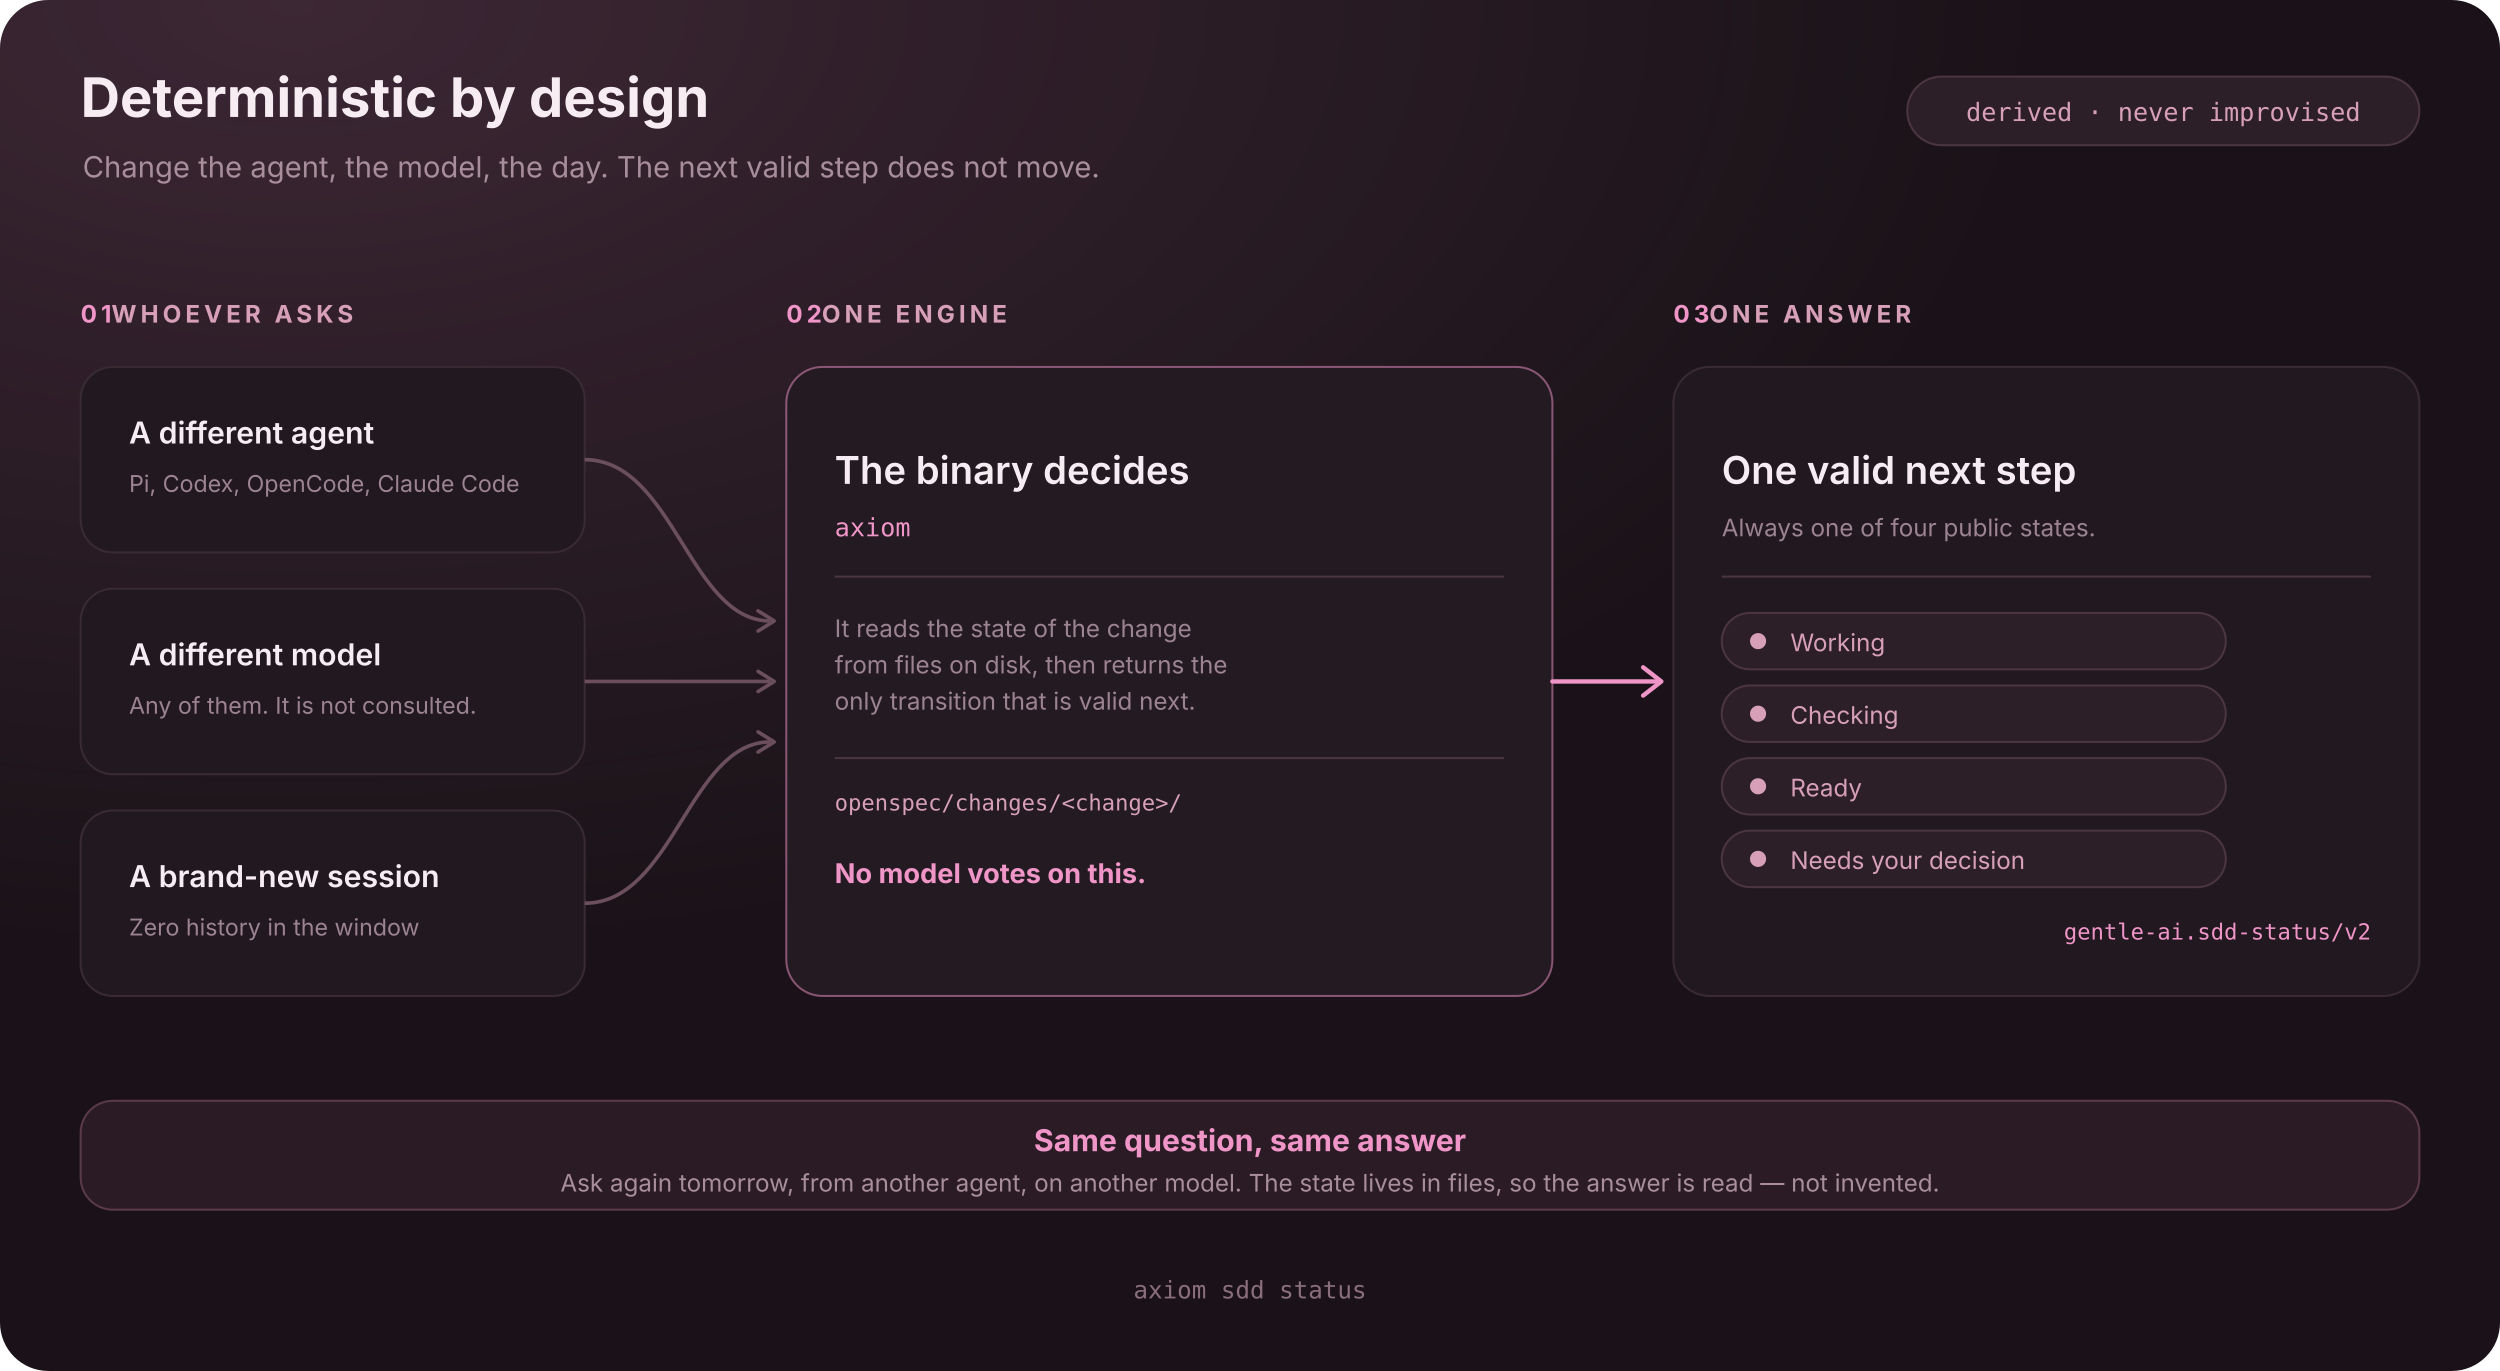
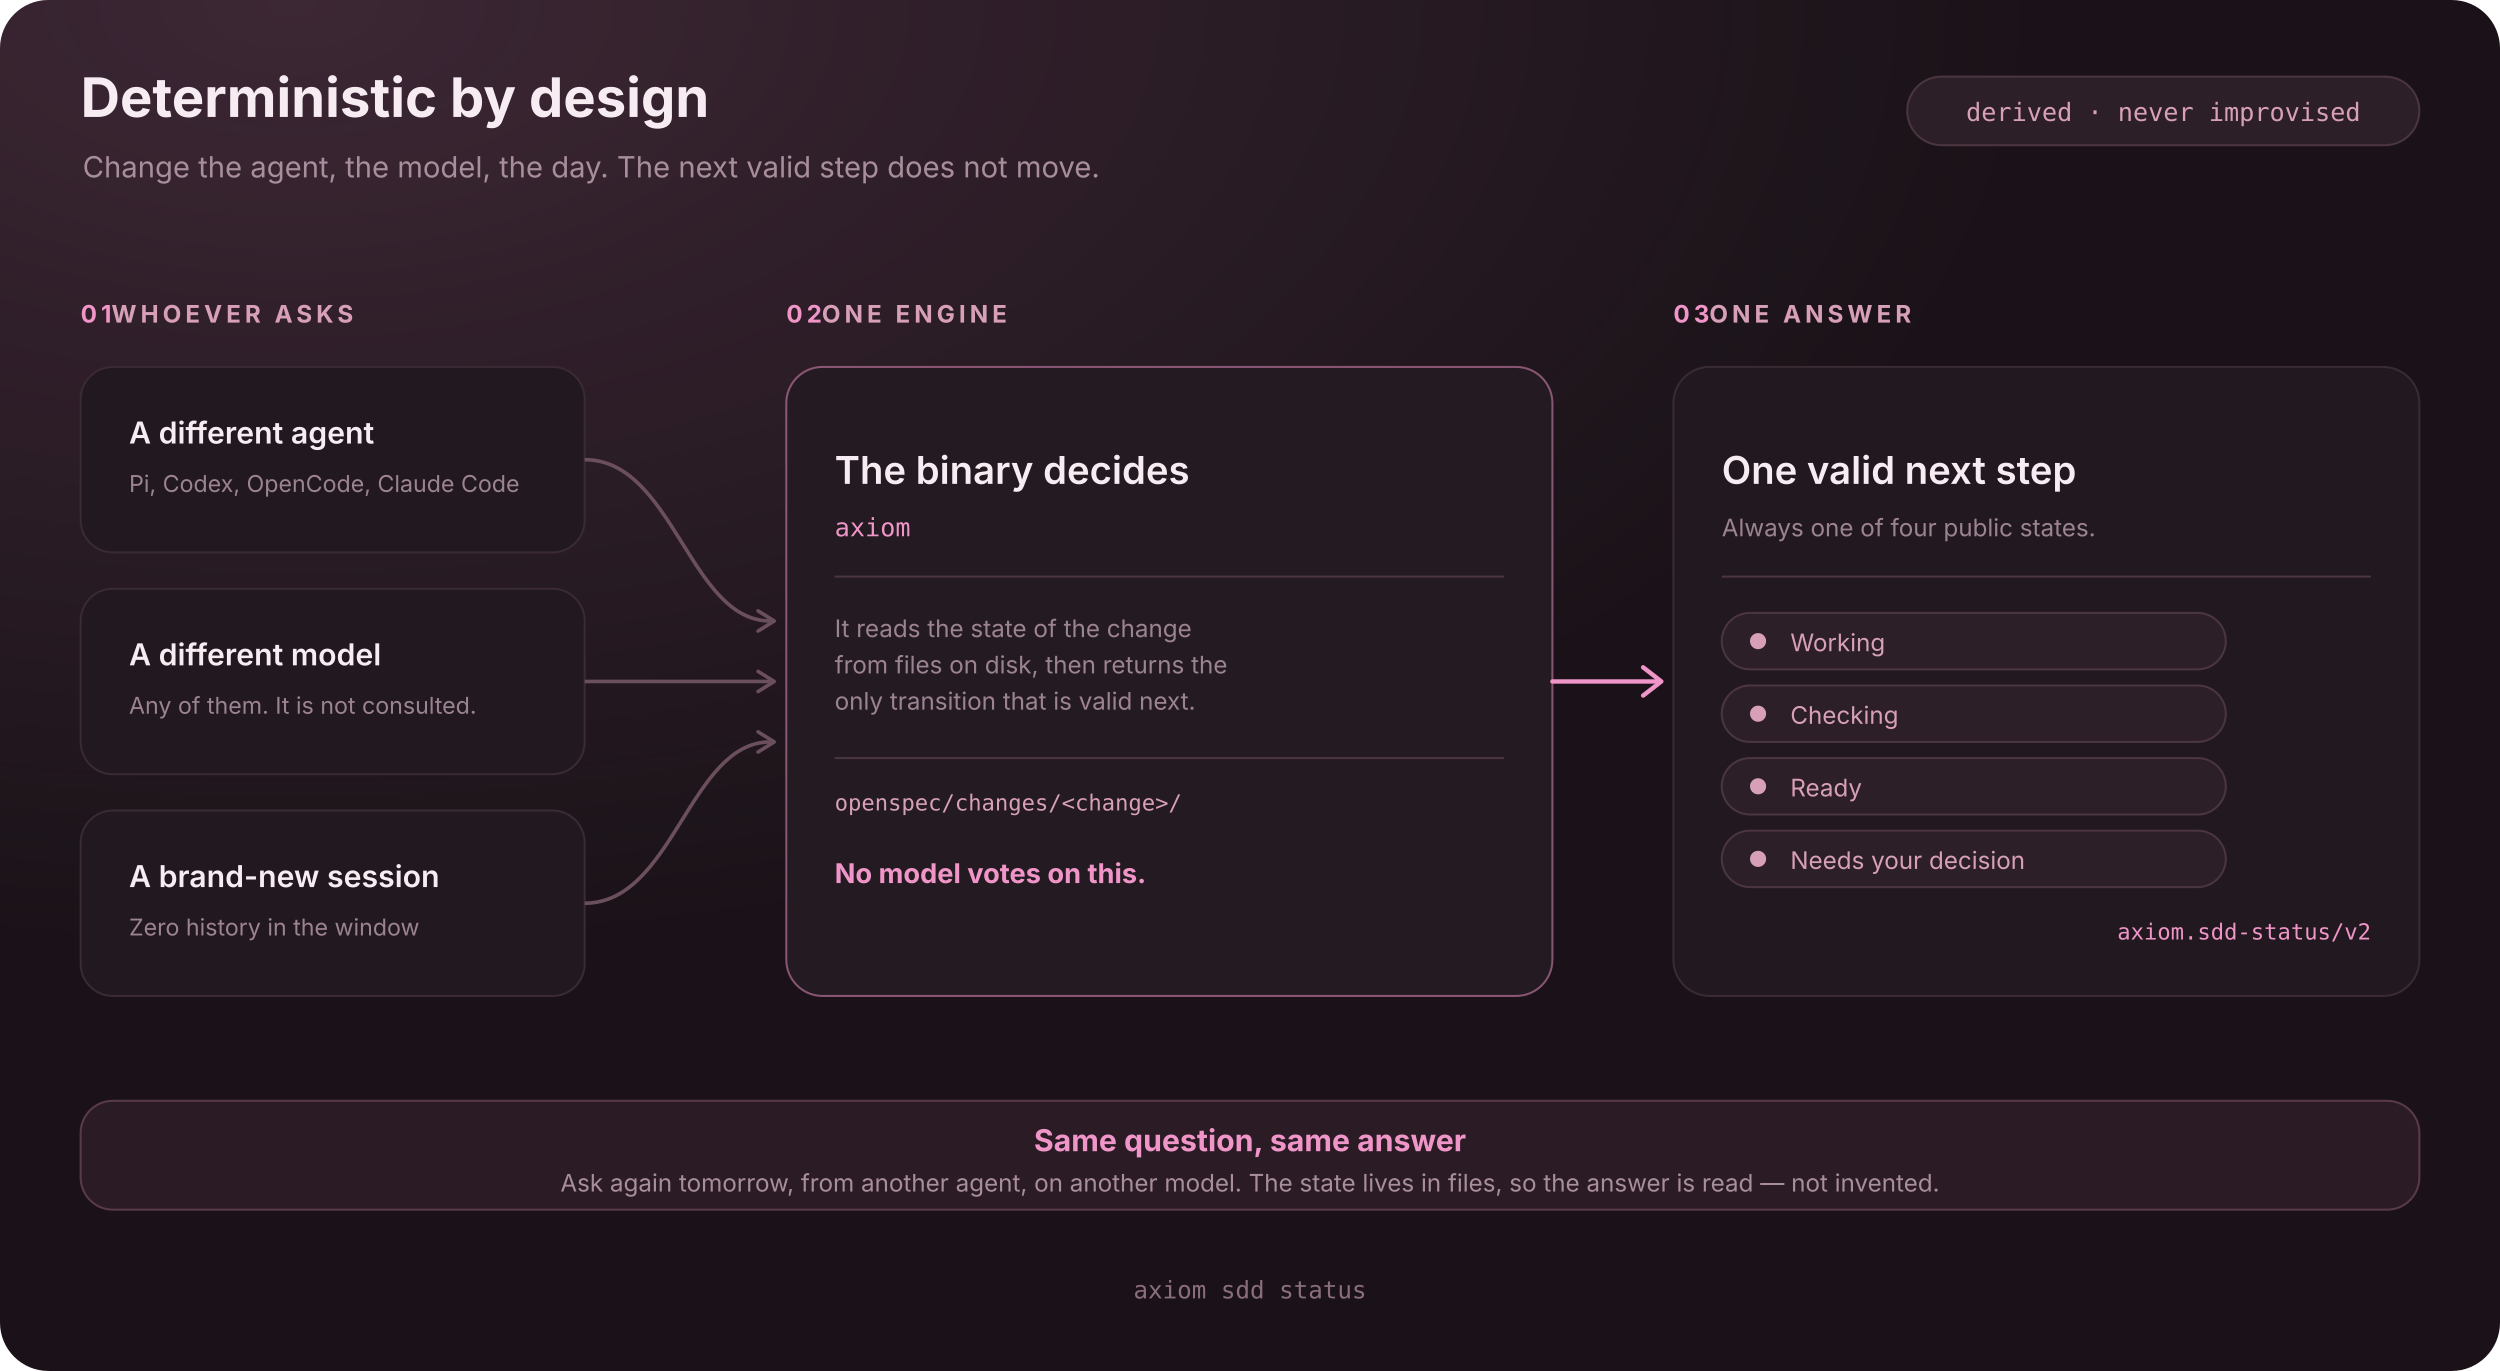
<svg xmlns="http://www.w3.org/2000/svg" viewBox="0 0 1240 680" width="1240" height="680" role="img" aria-labelledby="detTitle detDesc" font-family="ui-sans-serif, -apple-system, BlinkMacSystemFont, 'Segoe UI', Inter, Helvetica, Arial, sans-serif">
  <defs>
    <radialGradient id="detAmbient" cx="12%" cy="0%" r="70%">
      <stop offset="0%" stop-color="#F095C8" stop-opacity="0.16" />
      <stop offset="100%" stop-color="#F095C8" stop-opacity="0" />
    </radialGradient>
  </defs>
  <rect width="1240" height="680" rx="24" fill="#1A1218" />
  <rect width="1240" height="680" rx="24" fill="url(#detAmbient)" />
  <text x="40" y="58" font-size="27" font-weight="700" fill="#F7ECF2">Deterministic by design</text>
  <text x="41" y="88" font-size="14.5" fill="#A88E9B">Change the agent, the model, the day. The next valid step does not move.</text>
  <rect x="946" y="38" width="254" height="34" rx="17" fill="#2C1F27" stroke="#4A3540" />
  <text x="1073" y="60" font-size="12.5" text-anchor="middle" fill="#D7A0B8" font-family="ui-monospace, SFMono-Regular, Menlo, Consolas, monospace">derived · never improvised</text>
  <text x="40" y="160" font-size="12" font-weight="700" letter-spacing="2" fill="#D7A0B8">
    <tspan fill="#F095C8" opacity="0.5">01 </tspan>WHOEVER ASKS</text>
  <text x="390" y="160" font-size="12" font-weight="700" letter-spacing="2" fill="#D7A0B8">
    <tspan fill="#F095C8" opacity="0.5">02 </tspan>ONE ENGINE</text>
  <text x="830" y="160" font-size="12" font-weight="700" letter-spacing="2" fill="#D7A0B8">
    <tspan fill="#F095C8" opacity="0.5">03 </tspan>ONE ANSWER</text>
  <rect x="40" y="182" width="250" height="92" rx="16" fill="#221820" stroke="#392A33" />
  <text x="64" y="220" font-size="15" font-weight="600" fill="#F7ECF2">A different agent</text>
  <text x="64" y="244" font-size="11.5" fill="#9C8391">Pi, Codex, OpenCode, Claude Code</text>
  <rect x="40" y="292" width="250" height="92" rx="16" fill="#221820" stroke="#392A33" />
  <text x="64" y="330" font-size="15" font-weight="600" fill="#F7ECF2">A different model</text>
  <text x="64" y="354" font-size="11.5" fill="#9C8391">Any of them. It is not consulted.</text>
  <rect x="40" y="402" width="250" height="92" rx="16" fill="#221820" stroke="#392A33" />
  <text x="64" y="440" font-size="15" font-weight="600" fill="#F7ECF2">A brand-new session</text>
  <text x="64" y="464" font-size="11.5" fill="#9C8391">Zero history in the window</text>
  <path d="M290 228 C 334 228, 342 308, 382 308" fill="none" stroke="#6B4F5D" stroke-width="1.8" />
  <path d="M376 303 L384 308 L376 313" fill="none" stroke="#6B4F5D" stroke-width="1.8" stroke-linecap="round" stroke-linejoin="round" />
  <path d="M290 338 L382 338" fill="none" stroke="#6B4F5D" stroke-width="1.8" />
  <path d="M376 333 L384 338 L376 343" fill="none" stroke="#6B4F5D" stroke-width="1.8" stroke-linecap="round" stroke-linejoin="round" />
  <path d="M290 448 C 334 448, 342 368, 382 368" fill="none" stroke="#6B4F5D" stroke-width="1.8" />
  <path d="M376 363 L384 368 L376 373" fill="none" stroke="#6B4F5D" stroke-width="1.8" stroke-linecap="round" stroke-linejoin="round" />
  <rect x="390" y="182" width="380" height="312" rx="18" fill="#241A22" stroke="#F095C8" stroke-opacity="0.5" />
  <text x="414" y="240" font-size="19" font-weight="600" fill="#F7ECF2">The binary decides</text>
  <text x="414" y="266" font-size="12.5" fill="#F095C8" font-family="ui-monospace, SFMono-Regular, Menlo, Consolas, monospace">axiom</text>
  <line x1="414" y1="286" x2="746" y2="286" stroke="#4A3540" />
  <text x="414" y="316" font-size="12" fill="#9C8391">It reads the state of the change</text>
  <text x="414" y="334" font-size="12" fill="#9C8391">from files on disk, then returns the</text>
  <text x="414" y="352" font-size="12" fill="#9C8391">only transition that is valid next.</text>
  <line x1="414" y1="376" x2="746" y2="376" stroke="#4A3540" />
  <text x="414" y="402" font-size="11" fill="#D7A0B8" font-family="ui-monospace, SFMono-Regular, Menlo, Consolas, monospace">openspec/changes/&lt;change&gt;/</text>
  <text x="414" y="438" font-size="13.5" font-weight="700" fill="#F095C8">No model votes on this.</text>
  <path d="M770 338 L822 338" stroke="#F095C8" stroke-width="2.2" stroke-linecap="round" />
  <path d="M815 331 L824 338 L815 345" fill="none" stroke="#F095C8" stroke-width="2.2" stroke-linecap="round" stroke-linejoin="round" />
  <rect x="830" y="182" width="370" height="312" rx="18" fill="#221820" stroke="#392A33" />
  <text x="854" y="240" font-size="19" font-weight="600" fill="#F7ECF2">One valid next step</text>
  <text x="854" y="266" font-size="12" fill="#9C8391">Always one of four public states.</text>
  <line x1="854" y1="286" x2="1176" y2="286" stroke="#4A3540" />
  <rect x="854" y="304" width="250" height="28" rx="14" fill="#2C1F27" stroke="#4A3540" />
  <circle cx="872" cy="318" r="4" fill="#D7A0B8" />
  <text x="888" y="323" font-size="12" fill="#D7A0B8">Working</text>
  <rect x="854" y="340" width="250" height="28" rx="14" fill="#2C1F27" stroke="#4A3540" />
  <circle cx="872" cy="354" r="4" fill="#D7A0B8" />
  <text x="888" y="359" font-size="12" fill="#D7A0B8">Checking</text>
  <rect x="854" y="376" width="250" height="28" rx="14" fill="#2C1F27" stroke="#4A3540" />
  <circle cx="872" cy="390" r="4" fill="#D7A0B8" />
  <text x="888" y="395" font-size="12" fill="#D7A0B8">Ready</text>
  <rect x="854" y="412" width="250" height="28" rx="14" fill="#2C1F27" stroke="#4A3540" />
  <circle cx="872" cy="426" r="4" fill="#D7A0B8" />
  <text x="888" y="431" font-size="12" fill="#D7A0B8">Needs your decision</text>
-   <text x="1176" y="466" font-size="11" text-anchor="end" fill="#F095C8" font-family="ui-monospace, SFMono-Regular, Menlo, Consolas, monospace">gentle-ai.sdd-status/v2</text>
+   <text x="1176" y="466" font-size="11" text-anchor="end" fill="#F095C8" font-family="ui-monospace, SFMono-Regular, Menlo, Consolas, monospace">axiom.sdd-status/v2</text>
  <rect x="40" y="546" width="1160" height="54" rx="16" fill="#2A1B24" stroke="#5A3A49" />
  <text x="620" y="571" font-size="15" font-weight="700" text-anchor="middle" fill="#F095C8">Same question, same answer</text>
  <text x="620" y="591" font-size="12" text-anchor="middle" fill="#A88E9B">Ask again tomorrow, from another agent, on another model. The state lives in files, so the answer is read — not invented.</text>
  <text x="620" y="644" font-size="12" text-anchor="middle" fill="#8A6E7C" font-family="ui-monospace, SFMono-Regular, Menlo, Consolas, monospace">axiom sdd status</text>
</svg>
